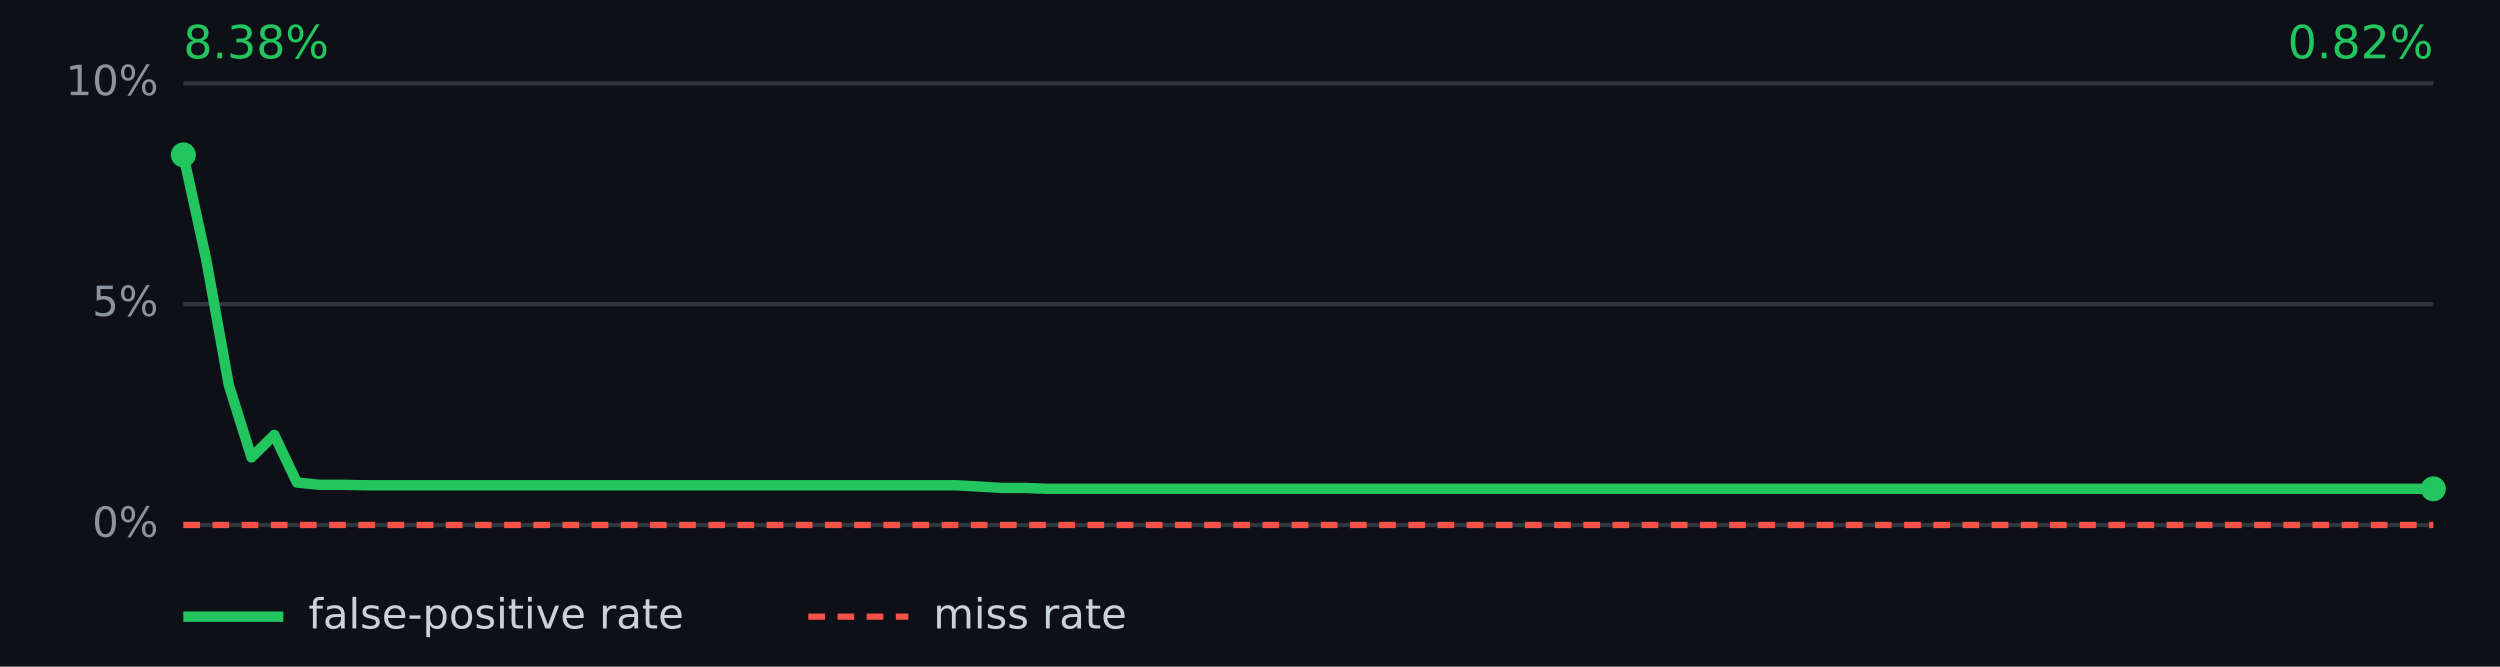
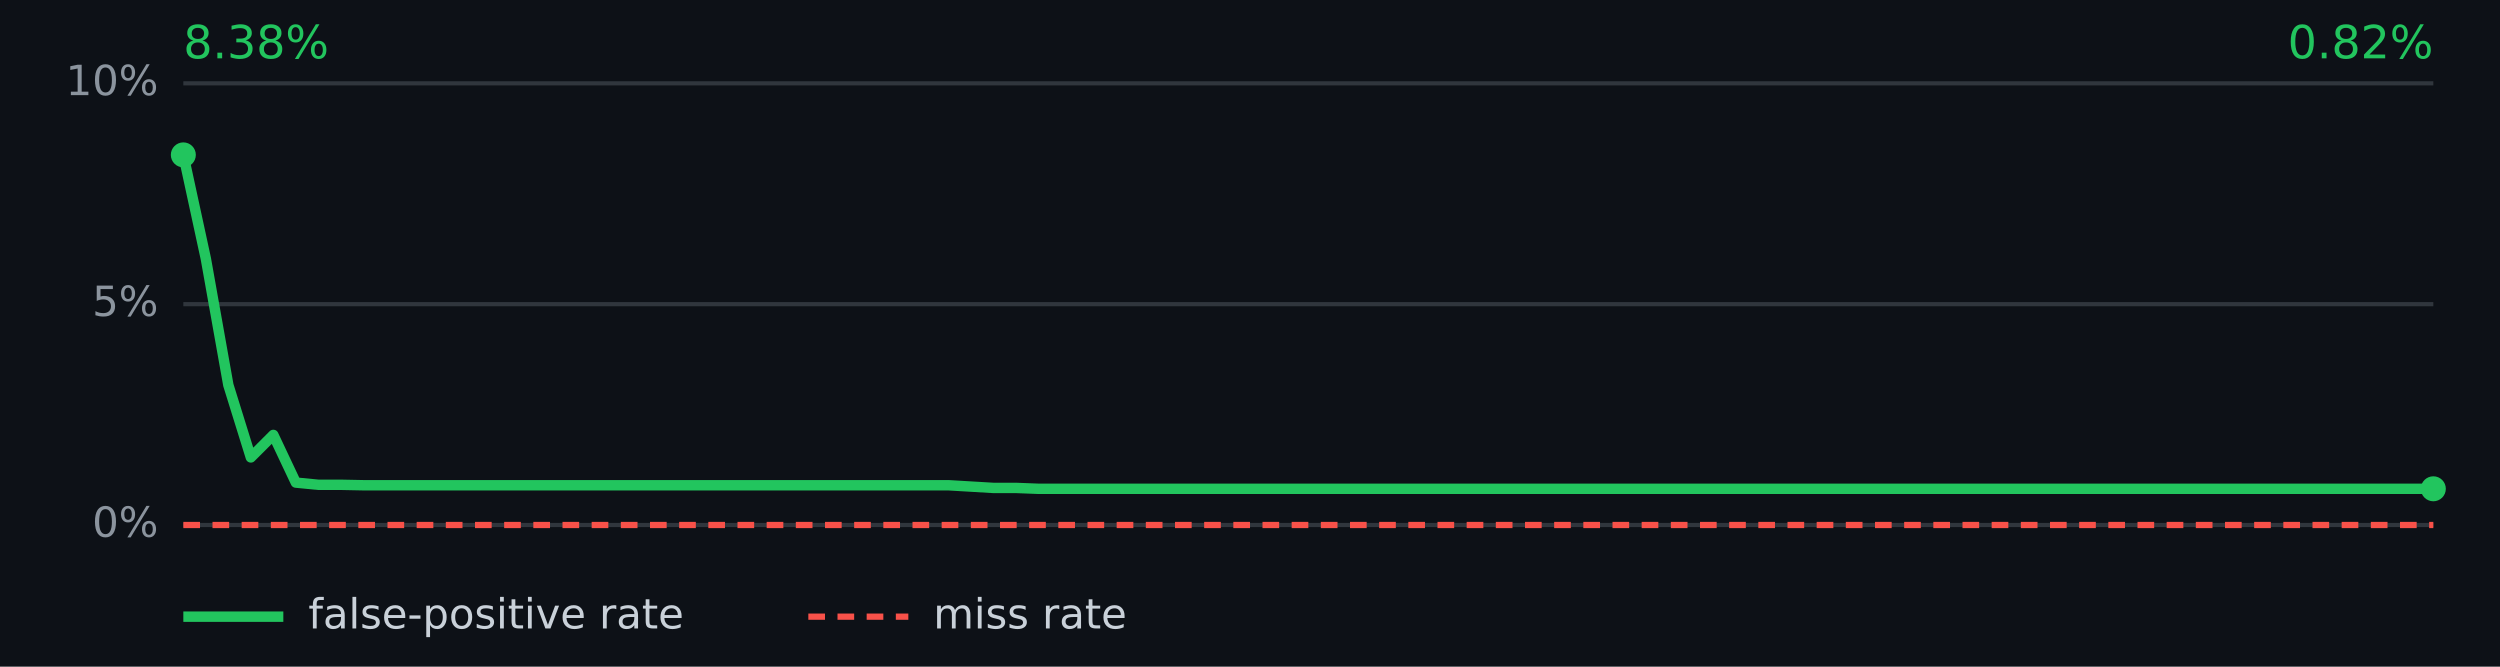
<svg xmlns="http://www.w3.org/2000/svg" width="600" height="160" role="img" aria-label="false-positive rate trend: 8.38% to 0.82%">
  <rect width="100%" height="160" fill="#0d1117" />
  <line x1="44" y1="20.00" x2="584" y2="20.00" stroke="#30363d" stroke-width="1" />
  <text x="38" y="20.00" font-family="Verdana,Geneva,DejaVu Sans,sans-serif" font-size="10" fill="#8b949e" text-anchor="end" dominant-baseline="middle">10%</text>
  <line x1="44" y1="73.00" x2="584" y2="73.00" stroke="#30363d" stroke-width="1" />
  <text x="38" y="73.00" font-family="Verdana,Geneva,DejaVu Sans,sans-serif" font-size="10" fill="#8b949e" text-anchor="end" dominant-baseline="middle">5%</text>
  <line x1="44" y1="126.00" x2="584" y2="126.00" stroke="#30363d" stroke-width="1" />
  <text x="38" y="126.00" font-family="Verdana,Geneva,DejaVu Sans,sans-serif" font-size="10" fill="#8b949e" text-anchor="end" dominant-baseline="middle">0%</text>
-   <polyline points="44.00,126.00 49.93,126.00 55.87,126.00 61.80,126.00 67.74,126.00 73.67,126.00 79.60,126.00 85.54,126.00 91.47,126.00 97.41,126.00 103.34,126.00 109.27,126.00 115.21,126.00 121.14,126.00 127.08,126.00 133.01,126.00 138.95,126.00 144.88,126.00 150.81,126.00 156.75,126.00 162.68,126.00 168.62,126.00 174.55,126.00 180.48,126.00 186.42,126.00 192.35,126.00 198.29,126.00 204.22,126.00 210.15,126.00 216.09,126.00 222.02,126.00 227.96,126.00 233.89,126.00 239.82,126.00 245.76,126.00 251.69,126.00 257.63,126.00 263.56,126.00 269.49,126.00 275.43,126.00 281.36,126.00 287.30,126.00 293.23,126.00 299.16,126.00 305.10,126.00 311.03,126.00 316.97,126.00 322.90,126.00 328.84,126.00 334.77,126.00 340.70,126.00 346.64,126.00 352.57,126.00 358.51,126.00 364.44,126.00 370.37,126.00 376.31,126.00 382.24,126.00 388.18,126.00 394.11,126.00 400.04,126.00 405.98,126.00 411.91,126.00 417.85,126.00 423.78,126.00 429.71,126.00 435.65,126.00 441.58,126.00 447.52,126.00 453.45,126.00 459.38,126.00 465.32,126.00 471.25,126.00 477.19,126.00 483.12,126.00 489.05,126.00 494.99,126.00 500.92,126.00 506.86,126.00 512.79,126.00 518.73,126.00 524.66,126.00 530.59,126.00 536.53,126.00 542.46,126.00 548.40,126.00 554.33,126.00 560.26,126.00 566.20,126.00 572.13,126.00 578.07,126.00 584.00,126.00" fill="none" stroke="#f85149" stroke-width="1.5" stroke-dasharray="4,3" />
-   <polyline points="44.00,37.17 49.45,62.08 54.91,92.40 60.36,109.78 65.82,104.38 71.27,115.82 76.73,116.35 82.18,116.35 87.64,116.46 93.09,116.46 98.55,116.46 104.00,116.46 109.45,116.46 114.91,116.46 120.36,116.46 125.82,116.46 131.27,116.46 136.73,116.46 142.18,116.46 147.64,116.46 153.09,116.46 158.55,116.46 164.00,116.46 169.45,116.46 174.91,116.46 180.36,116.46 185.82,116.46 191.27,116.46 196.73,116.46 202.18,116.46 207.64,116.46 213.09,116.46 218.55,116.46 224.00,116.46 229.45,116.46 234.91,116.78 240.36,117.10 245.82,117.10 251.27,117.31 256.73,117.31 262.18,117.31 267.64,117.31 273.09,117.31 278.55,117.31 284.00,117.31 289.45,117.31 294.91,117.31 300.36,117.31 305.82,117.31 311.27,117.31 316.73,117.31 322.18,117.31 327.64,117.31 333.09,117.31 338.55,117.31 344.00,117.31 349.45,117.31 354.91,117.31 360.36,117.31 365.82,117.31 371.27,117.31 376.73,117.31 382.18,117.31 387.64,117.31 393.09,117.31 398.55,117.31 404.00,117.31 409.45,117.31 414.91,117.31 420.36,117.31 425.82,117.31 431.27,117.31 436.73,117.31 442.18,117.31 447.64,117.31 453.09,117.31 458.55,117.31 464.00,117.31 469.45,117.31 474.91,117.31 480.36,117.31 485.82,117.31 491.27,117.31 496.73,117.31 502.18,117.31 507.64,117.31 513.09,117.31 518.55,117.31 524.00,117.31 529.45,117.31 534.91,117.31 540.36,117.31 545.82,117.31 551.27,117.31 556.73,117.31 562.18,117.31 567.64,117.31 573.09,117.31 578.55,117.31 584.00,117.31" fill="none" stroke="#22c55e" stroke-width="2.5" stroke-linejoin="round" />
+   <polyline points="44.00,126.00 49.87,126.00 55.74,126.00 61.61,126.00 67.48,126.00 73.35,126.00 79.22,126.00 85.09,126.00 90.96,126.00 96.83,126.00 102.70,126.00 108.57,126.00 114.43,126.00 120.30,126.00 126.17,126.00 132.04,126.00 137.91,126.00 143.78,126.00 149.65,126.00 155.52,126.00 161.39,126.00 167.26,126.00 173.13,126.00 179.00,126.00 184.87,126.00 190.74,126.00 196.61,126.00 202.48,126.00 208.35,126.00 214.22,126.00 220.09,126.00 225.96,126.00 231.83,126.00 237.70,126.00 243.57,126.00 249.43,126.00 255.30,126.00 261.17,126.00 267.04,126.00 272.91,126.00 278.78,126.00 284.65,126.00 290.52,126.00 296.39,126.00 302.26,126.00 308.13,126.00 314.00,126.00 319.87,126.00 325.74,126.00 331.61,126.00 337.48,126.00 343.35,126.00 349.22,126.00 355.09,126.00 360.96,126.00 366.83,126.00 372.70,126.00 378.57,126.00 384.43,126.00 390.30,126.00 396.17,126.00 402.04,126.00 407.91,126.00 413.78,126.00 419.65,126.00 425.52,126.00 431.39,126.00 437.26,126.00 443.13,126.00 449.00,126.00 454.87,126.00 460.74,126.00 466.61,126.00 472.48,126.00 478.35,126.00 484.22,126.00 490.09,126.00 495.96,126.00 501.83,126.00 507.70,126.00 513.57,126.00 519.43,126.00 525.30,126.00 531.17,126.00 537.04,126.00 542.91,126.00 548.78,126.00 554.65,126.00 560.52,126.00 566.39,126.00 572.26,126.00 578.13,126.00 584.00,126.00" fill="none" stroke="#f85149" stroke-width="1.5" stroke-dasharray="4,3" />
+   <polyline points="44.00,37.17 49.40,62.08 54.80,92.40 60.20,109.78 65.60,104.38 71.00,115.82 76.40,116.35 81.80,116.35 87.20,116.46 92.60,116.46 98.00,116.46 103.40,116.46 108.80,116.46 114.20,116.46 119.60,116.46 125.00,116.46 130.40,116.46 135.80,116.46 141.20,116.46 146.60,116.46 152.00,116.46 157.40,116.46 162.80,116.46 168.20,116.46 173.60,116.46 179.00,116.46 184.40,116.46 189.80,116.46 195.20,116.46 200.60,116.46 206.00,116.46 211.40,116.46 216.80,116.46 222.20,116.46 227.60,116.46 233.00,116.78 238.40,117.10 243.80,117.10 249.20,117.31 254.60,117.31 260.00,117.31 265.40,117.31 270.80,117.31 276.20,117.31 281.60,117.31 287.00,117.31 292.40,117.31 297.80,117.31 303.20,117.31 308.60,117.31 314.00,117.31 319.40,117.31 324.80,117.31 330.20,117.31 335.60,117.31 341.00,117.31 346.40,117.31 351.80,117.31 357.20,117.31 362.60,117.31 368.00,117.31 373.40,117.31 378.80,117.31 384.20,117.31 389.60,117.31 395.00,117.31 400.40,117.31 405.80,117.31 411.20,117.31 416.60,117.31 422.00,117.31 427.40,117.31 432.80,117.31 438.20,117.31 443.60,117.31 449.00,117.31 454.40,117.31 459.80,117.31 465.20,117.31 470.60,117.31 476.00,117.31 481.40,117.31 486.80,117.31 492.20,117.31 497.60,117.31 503.00,117.31 508.40,117.31 513.80,117.31 519.20,117.31 524.60,117.31 530.00,117.31 535.40,117.31 540.80,117.31 546.20,117.31 551.60,117.31 557.00,117.31 562.40,117.31 567.80,117.31 573.20,117.31 578.60,117.31 584.00,117.31" fill="none" stroke="#22c55e" stroke-width="2.5" stroke-linejoin="round" />
  <circle cx="44.00" cy="37.17" r="3" fill="#22c55e" />
  <circle cx="584.00" cy="117.31" r="3" fill="#22c55e" />
  <text x="44.00" y="14" font-family="Verdana,Geneva,DejaVu Sans,sans-serif" font-size="11" fill="#22c55e" text-anchor="start">8.38%</text>
  <text x="584.00" y="14" font-family="Verdana,Geneva,DejaVu Sans,sans-serif" font-size="11" fill="#22c55e" text-anchor="end">0.82%</text>
  <line x1="44" y1="148" x2="68" y2="148" stroke="#22c55e" stroke-width="2.5" />
  <text x="74" y="148" font-family="Verdana,Geneva,DejaVu Sans,sans-serif" font-size="10" fill="#c9d1d9" dominant-baseline="middle">false-positive rate</text>
  <line x1="194" y1="148" x2="218" y2="148" stroke="#f85149" stroke-width="1.5" stroke-dasharray="4,3" />
  <text x="224" y="148" font-family="Verdana,Geneva,DejaVu Sans,sans-serif" font-size="10" fill="#c9d1d9" dominant-baseline="middle">miss rate</text>
</svg>
